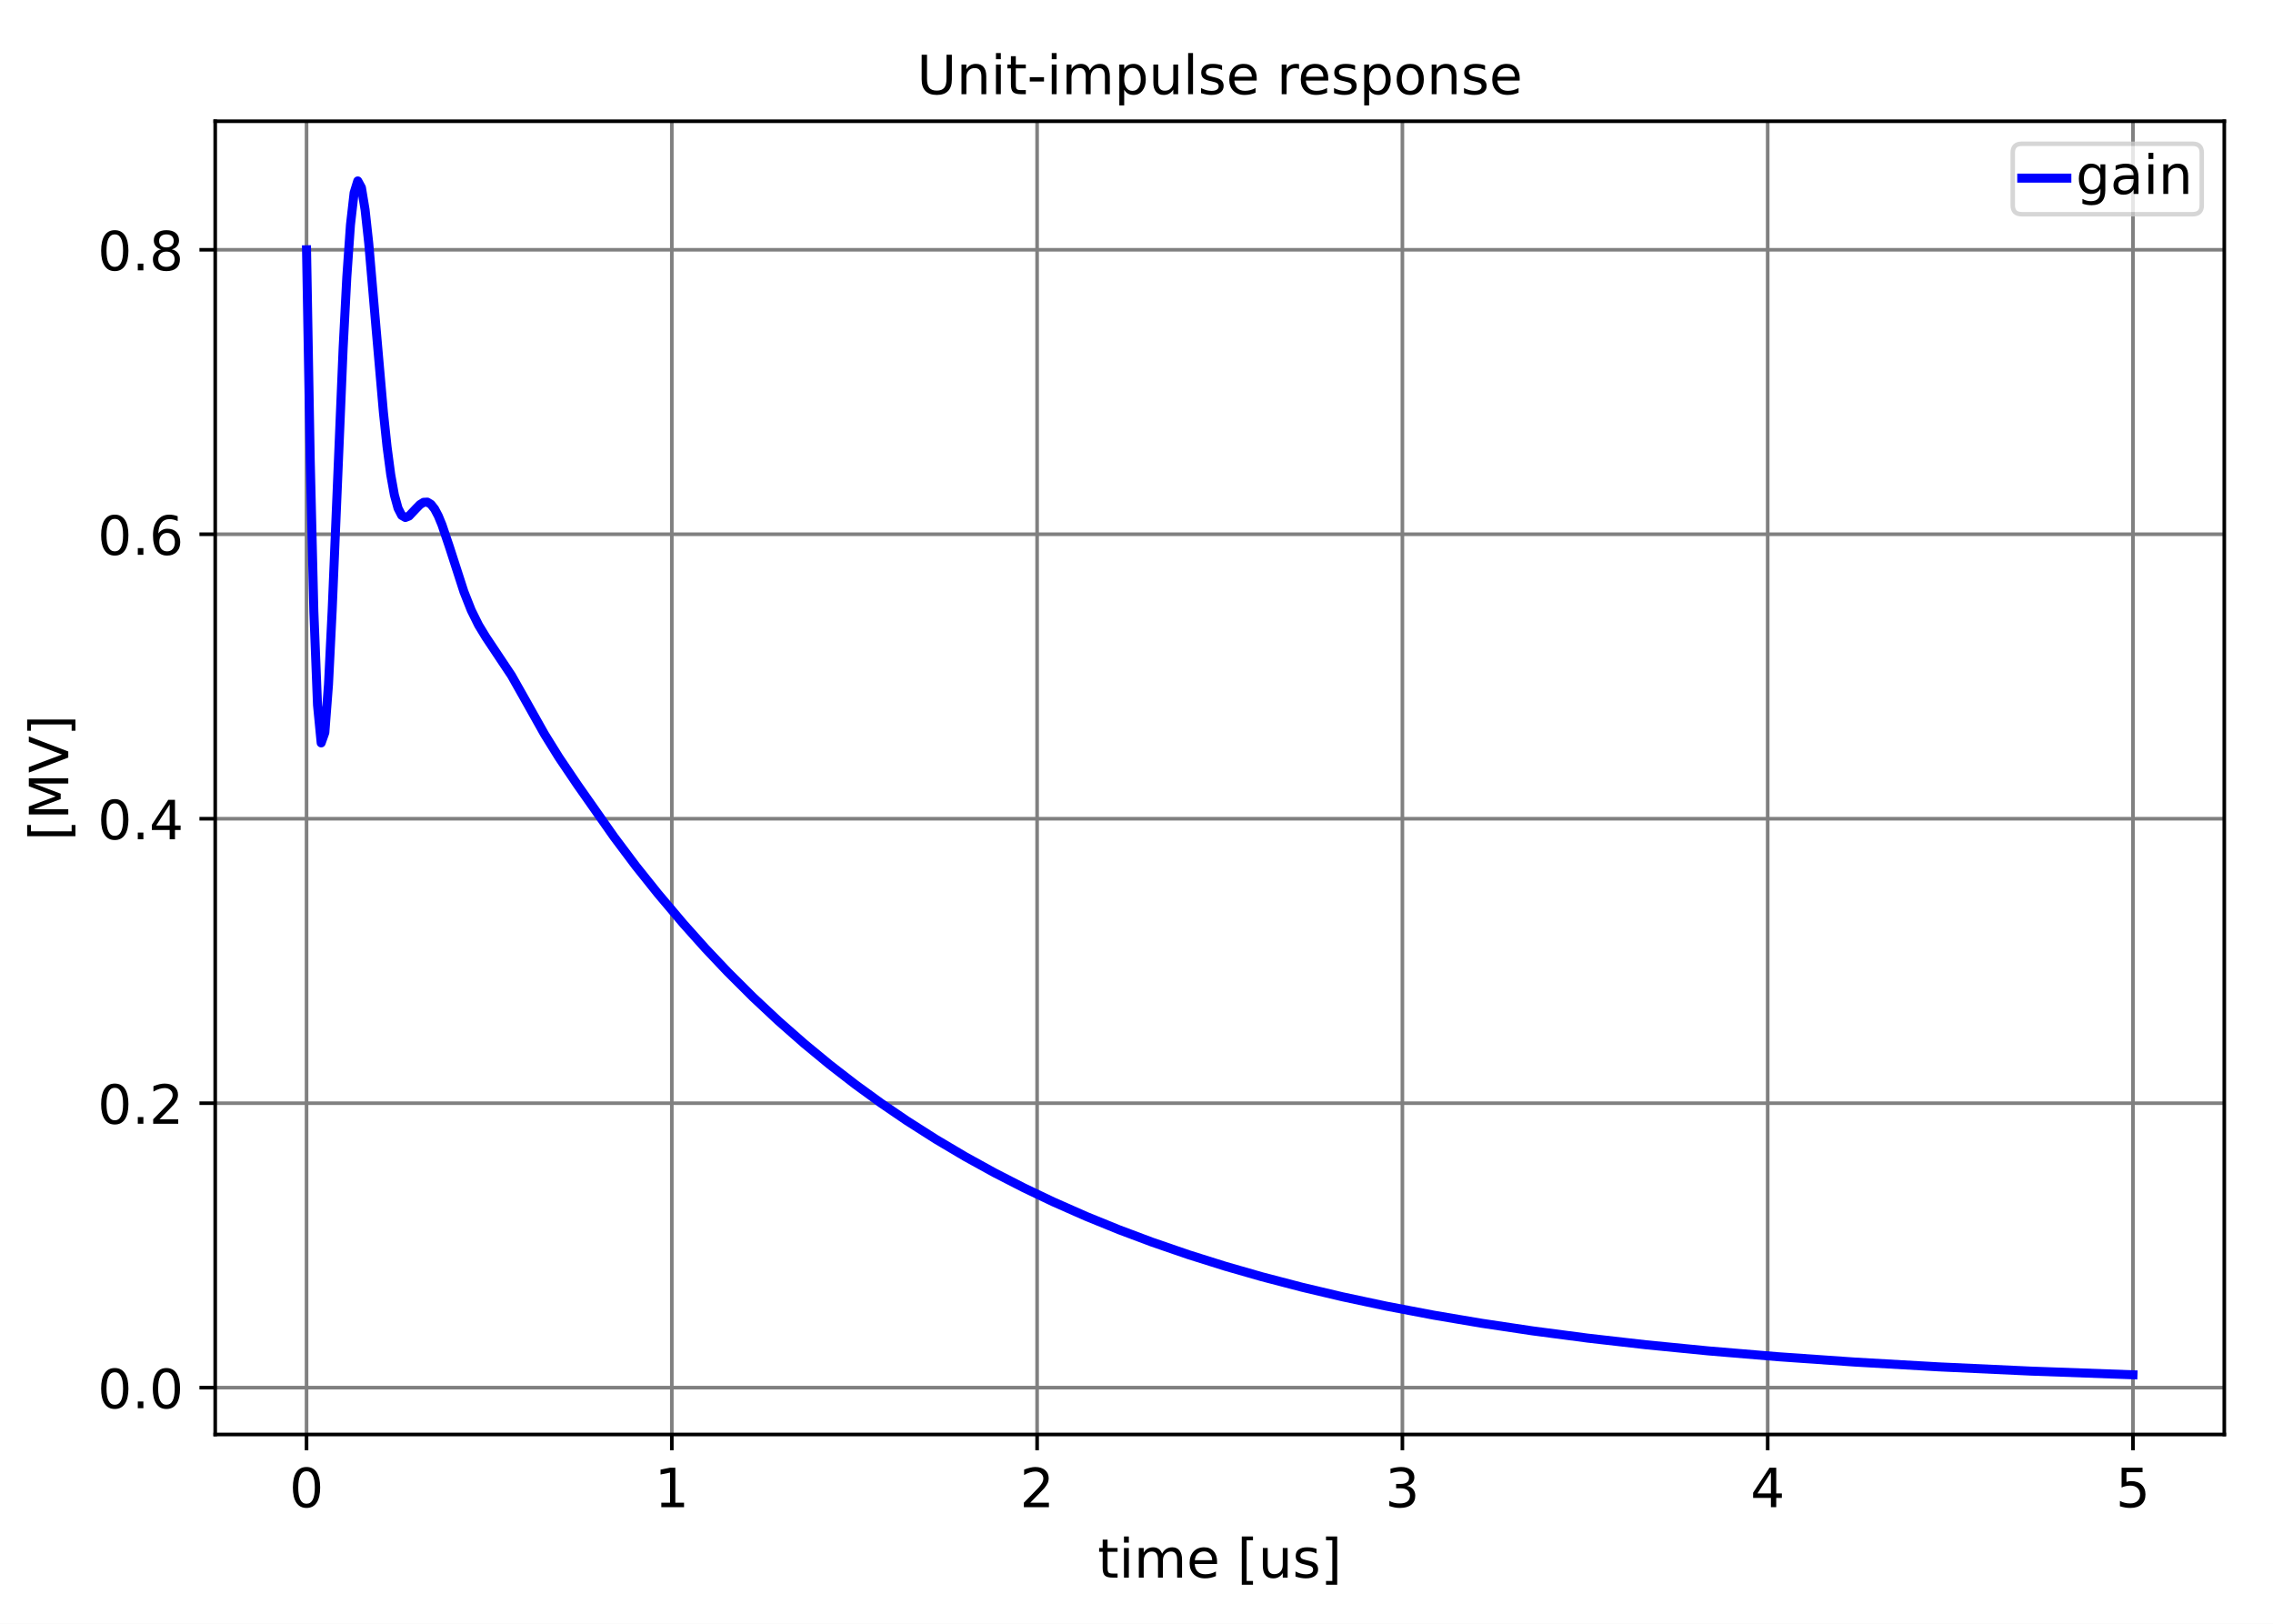
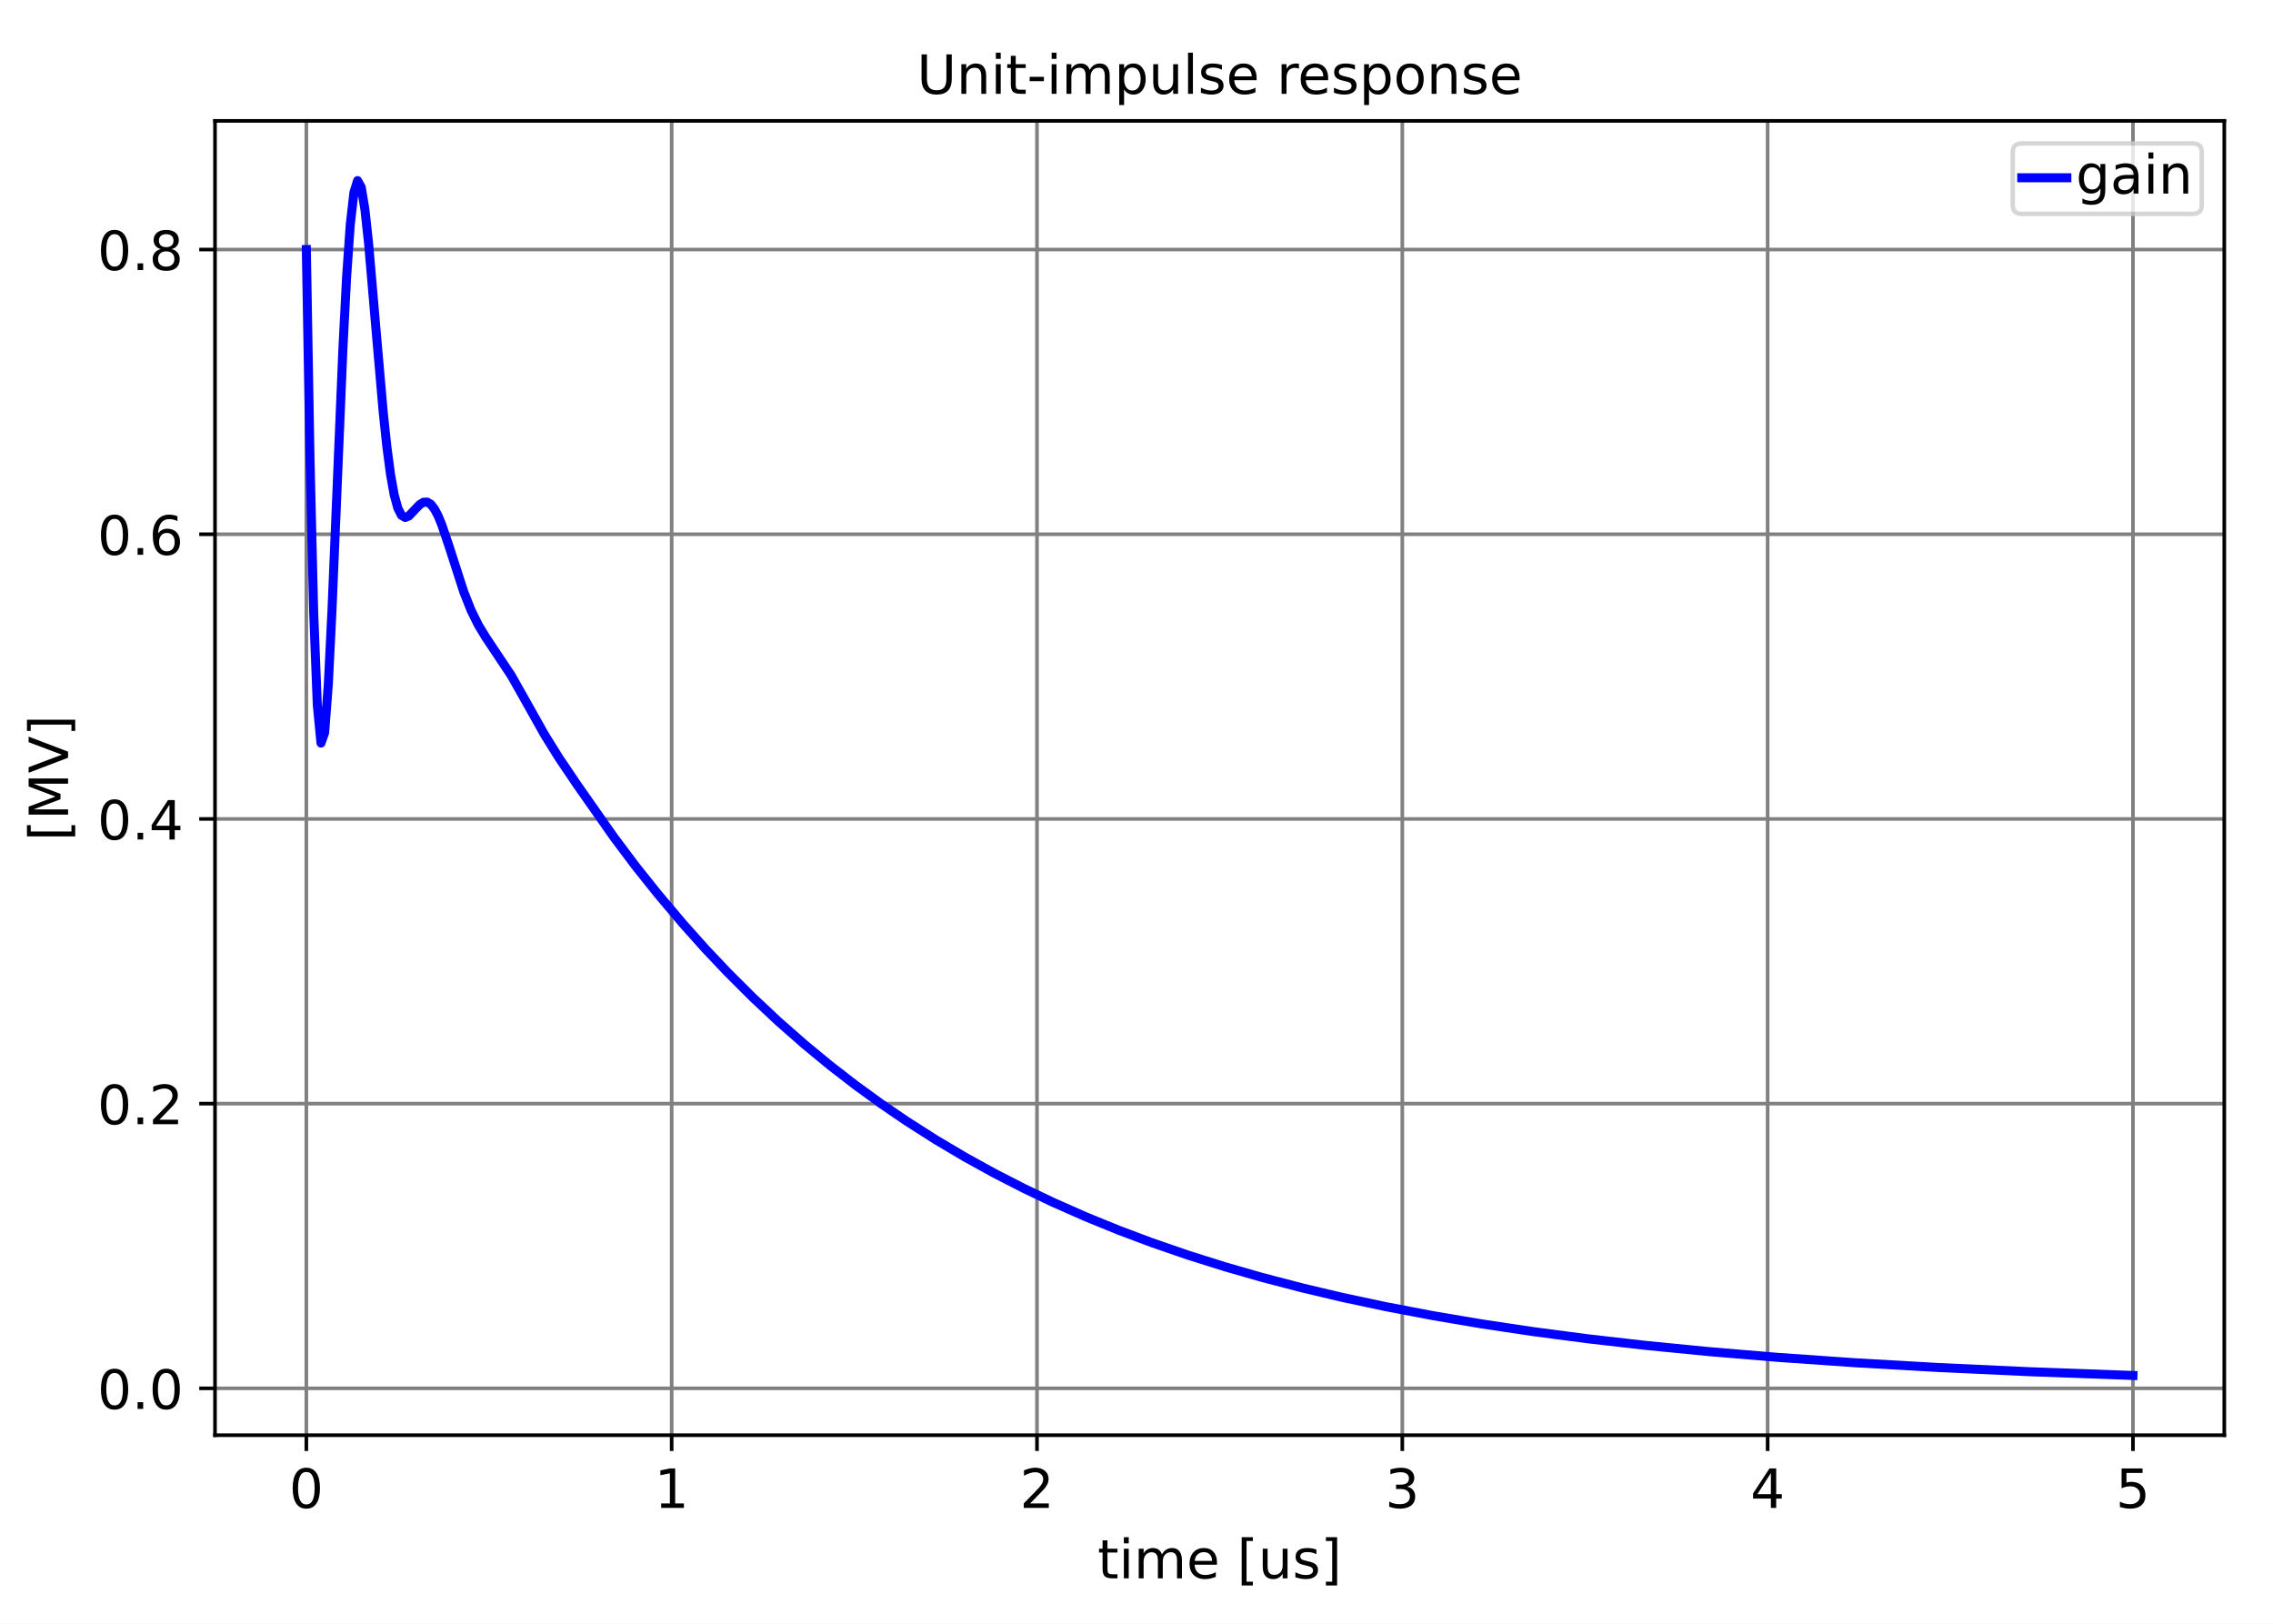
<svg xmlns="http://www.w3.org/2000/svg" xmlns:xlink="http://www.w3.org/1999/xlink" width="504pt" height="360pt" viewBox="0 0 504 360" version="1.1">
  <defs>
    <style type="text/css">*{stroke-linejoin: round; stroke-linecap: butt}</style>
  </defs>
  <g id="figure_1">
    <g id="patch_1">
      <path d="M 0 360  L 504 360  L 504 0  L 0 0  z " style="fill: #ffffff" />
    </g>
    <g id="axes_1">
      <g id="patch_2">
-         <path d="M 47.72 318.04  L 493.2 318.04  L 493.2 26.88  L 47.72 26.88  z " style="fill: #ffffff" />
+         <path d="M 47.675 318.2  L 493.2 318.2  L 493.2 26.8  L 47.675 26.8  z " style="fill: #ffffff" />
      </g>
      <g id="matplotlib.axis_1">
        <g id="xtick_1">
          <g id="line2d_1">
-             <path d="M 67.969 318.04  L 67.969 26.88  " clip-path="url(#p50aed5b1d2)" style="fill: none; stroke: #808080; stroke-width: 0.8; stroke-linecap: square" />
+             <path d="M 67.926 318.2  L 67.926 26.8  " clip-path="url(#pa3ee89d251)" style="fill: none; stroke: #808080; stroke-width: 0.8; stroke-linecap: square" />
          </g>
          <g id="line2d_2">
            <defs>
-               <path id="m3f3ee386eb" d="M 0 0  L 0 3.5  " style="stroke: #000000; stroke-width: 0.8" />
-             </defs>
-             <g>
-               <use xlink:href="#m3f3ee386eb" x="67.969" y="318.04" style="stroke: #000000; stroke-width: 0.8" />
+               <path id="me2aa38eb8e" d="M 0 0  L 0 3.5  " style="stroke: #000000; stroke-width: 0.8" />
+             </defs>
+             <g>
+               <use xlink:href="#me2aa38eb8e" x="67.926" y="318.2" style="stroke: #000000; stroke-width: 0.8" />
            </g>
          </g>
          <g id="text_1">
-             <g transform="translate(64.15159 334.1581) scale(0.12 -0.12)">
+             <g transform="translate(64.10864 334.3181) scale(0.12 -0.12)">
              <defs>
                <path id="DejaVuSans-30" d="M 2034 4250  Q 1547 4250 1301 3770  Q 1056 3291 1056 2328  Q 1056 1369 1301 889  Q 1547 409 2034 409  Q 2525 409 2770 889  Q 3016 1369 3016 2328  Q 3016 3291 2770 3770  Q 2525 4250 2034 4250  z M 2034 4750  Q 2819 4750 3233 4129  Q 3647 3509 3647 2328  Q 3647 1150 3233 529  Q 2819 -91 2034 -91  Q 1250 -91 836 529  Q 422 1150 422 2328  Q 422 3509 836 4129  Q 1250 4750 2034 4750  z " transform="scale(0.015625)" />
              </defs>
              <use xlink:href="#DejaVuSans-30" />
            </g>
          </g>
        </g>
        <g id="xtick_2">
          <g id="line2d_3">
-             <path d="M 148.965 318.04  L 148.965 26.88  " clip-path="url(#p50aed5b1d2)" style="fill: none; stroke: #808080; stroke-width: 0.8; stroke-linecap: square" />
+             <path d="M 148.931 318.2  L 148.931 26.8  " clip-path="url(#pa3ee89d251)" style="fill: none; stroke: #808080; stroke-width: 0.8; stroke-linecap: square" />
          </g>
          <g id="line2d_4">
            <g>
-               <use xlink:href="#m3f3ee386eb" x="148.965" y="318.04" style="stroke: #000000; stroke-width: 0.8" />
+               <use xlink:href="#me2aa38eb8e" x="148.931" y="318.2" style="stroke: #000000; stroke-width: 0.8" />
            </g>
          </g>
          <g id="text_2">
-             <g transform="translate(145.148 334.1581) scale(0.12 -0.12)">
+             <g transform="translate(145.1132 334.3181) scale(0.12 -0.12)">
              <defs>
                <path id="DejaVuSans-31" d="M 794 531  L 1825 531  L 1825 4091  L 703 3866  L 703 4441  L 1819 4666  L 2450 4666  L 2450 531  L 3481 531  L 3481 0  L 794 0  L 794 531  z " transform="scale(0.015625)" />
              </defs>
              <use xlink:href="#DejaVuSans-31" />
            </g>
          </g>
        </g>
        <g id="xtick_3">
          <g id="line2d_5">
-             <path d="M 229.962 318.04  L 229.962 26.88  " clip-path="url(#p50aed5b1d2)" style="fill: none; stroke: #808080; stroke-width: 0.8; stroke-linecap: square" />
+             <path d="M 229.935 318.2  L 229.935 26.8  " clip-path="url(#pa3ee89d251)" style="fill: none; stroke: #808080; stroke-width: 0.8; stroke-linecap: square" />
          </g>
          <g id="line2d_6">
            <g>
-               <use xlink:href="#m3f3ee386eb" x="229.962" y="318.04" style="stroke: #000000; stroke-width: 0.8" />
+               <use xlink:href="#me2aa38eb8e" x="229.935" y="318.2" style="stroke: #000000; stroke-width: 0.8" />
            </g>
          </g>
          <g id="text_3">
-             <g transform="translate(226.1443 334.1581) scale(0.12 -0.12)">
+             <g transform="translate(226.1177 334.3181) scale(0.12 -0.12)">
              <defs>
                <path id="DejaVuSans-32" d="M 1228 531  L 3431 531  L 3431 0  L 469 0  L 469 531  Q 828 903 1448 1529  Q 2069 2156 2228 2338  Q 2531 2678 2651 2914  Q 2772 3150 2772 3378  Q 2772 3750 2511 3984  Q 2250 4219 1831 4219  Q 1534 4219 1204 4116  Q 875 4013 500 3803  L 500 4441  Q 881 4594 1212 4672  Q 1544 4750 1819 4750  Q 2544 4750 2975 4387  Q 3406 4025 3406 3419  Q 3406 3131 3298 2873  Q 3191 2616 2906 2266  Q 2828 2175 2409 1742  Q 1991 1309 1228 531  z " transform="scale(0.015625)" />
              </defs>
              <use xlink:href="#DejaVuSans-32" />
            </g>
          </g>
        </g>
        <g id="xtick_4">
          <g id="line2d_7">
-             <path d="M 310.958 318.04  L 310.958 26.88  " clip-path="url(#p50aed5b1d2)" style="fill: none; stroke: #808080; stroke-width: 0.8; stroke-linecap: square" />
+             <path d="M 310.94 318.2  L 310.94 26.8  " clip-path="url(#pa3ee89d251)" style="fill: none; stroke: #808080; stroke-width: 0.8; stroke-linecap: square" />
          </g>
          <g id="line2d_8">
            <g>
-               <use xlink:href="#m3f3ee386eb" x="310.958" y="318.04" style="stroke: #000000; stroke-width: 0.8" />
+               <use xlink:href="#me2aa38eb8e" x="310.94" y="318.2" style="stroke: #000000; stroke-width: 0.8" />
            </g>
          </g>
          <g id="text_4">
-             <g transform="translate(307.1407 334.1581) scale(0.12 -0.12)">
+             <g transform="translate(307.1223 334.3181) scale(0.12 -0.12)">
              <defs>
                <path id="DejaVuSans-33" d="M 2597 2516  Q 3050 2419 3304 2112  Q 3559 1806 3559 1356  Q 3559 666 3084 287  Q 2609 -91 1734 -91  Q 1441 -91 1130 -33  Q 819 25 488 141  L 488 750  Q 750 597 1062 519  Q 1375 441 1716 441  Q 2309 441 2620 675  Q 2931 909 2931 1356  Q 2931 1769 2642 2001  Q 2353 2234 1838 2234  L 1294 2234  L 1294 2753  L 1863 2753  Q 2328 2753 2575 2939  Q 2822 3125 2822 3475  Q 2822 3834 2567 4026  Q 2313 4219 1838 4219  Q 1578 4219 1281 4162  Q 984 4106 628 3988  L 628 4550  Q 988 4650 1302 4700  Q 1616 4750 1894 4750  Q 2613 4750 3031 4423  Q 3450 4097 3450 3541  Q 3450 3153 3228 2886  Q 3006 2619 2597 2516  z " transform="scale(0.015625)" />
              </defs>
              <use xlink:href="#DejaVuSans-33" />
            </g>
          </g>
        </g>
        <g id="xtick_5">
          <g id="line2d_9">
-             <path d="M 391.955 318.04  L 391.955 26.88  " clip-path="url(#p50aed5b1d2)" style="fill: none; stroke: #808080; stroke-width: 0.8; stroke-linecap: square" />
+             <path d="M 391.944 318.2  L 391.944 26.8  " clip-path="url(#pa3ee89d251)" style="fill: none; stroke: #808080; stroke-width: 0.8; stroke-linecap: square" />
          </g>
          <g id="line2d_10">
            <g>
-               <use xlink:href="#m3f3ee386eb" x="391.955" y="318.04" style="stroke: #000000; stroke-width: 0.8" />
+               <use xlink:href="#me2aa38eb8e" x="391.944" y="318.2" style="stroke: #000000; stroke-width: 0.8" />
            </g>
          </g>
          <g id="text_5">
-             <g transform="translate(388.137 334.1581) scale(0.12 -0.12)">
+             <g transform="translate(388.1268 334.3181) scale(0.12 -0.12)">
              <defs>
                <path id="DejaVuSans-34" d="M 2419 4116  L 825 1625  L 2419 1625  L 2419 4116  z M 2253 4666  L 3047 4666  L 3047 1625  L 3713 1625  L 3713 1100  L 3047 1100  L 3047 0  L 2419 0  L 2419 1100  L 313 1100  L 313 1709  L 2253 4666  z " transform="scale(0.015625)" />
              </defs>
              <use xlink:href="#DejaVuSans-34" />
            </g>
          </g>
        </g>
        <g id="xtick_6">
          <g id="line2d_11">
-             <path d="M 472.951 318.04  L 472.951 26.88  " clip-path="url(#p50aed5b1d2)" style="fill: none; stroke: #808080; stroke-width: 0.8; stroke-linecap: square" />
+             <path d="M 472.949 318.2  L 472.949 26.8  " clip-path="url(#pa3ee89d251)" style="fill: none; stroke: #808080; stroke-width: 0.8; stroke-linecap: square" />
          </g>
          <g id="line2d_12">
            <g>
-               <use xlink:href="#m3f3ee386eb" x="472.951" y="318.04" style="stroke: #000000; stroke-width: 0.8" />
+               <use xlink:href="#me2aa38eb8e" x="472.949" y="318.2" style="stroke: #000000; stroke-width: 0.8" />
            </g>
          </g>
          <g id="text_6">
-             <g transform="translate(469.1334 334.1581) scale(0.12 -0.12)">
+             <g transform="translate(469.1314 334.3181) scale(0.12 -0.12)">
              <defs>
                <path id="DejaVuSans-35" d="M 691 4666  L 3169 4666  L 3169 4134  L 1269 4134  L 1269 2991  Q 1406 3038 1543 3061  Q 1681 3084 1819 3084  Q 2600 3084 3056 2656  Q 3513 2228 3513 1497  Q 3513 744 3044 326  Q 2575 -91 1722 -91  Q 1428 -91 1123 -41  Q 819 9 494 109  L 494 744  Q 775 591 1075 516  Q 1375 441 1709 441  Q 2250 441 2565 725  Q 2881 1009 2881 1497  Q 2881 1984 2565 2268  Q 2250 2553 1709 2553  Q 1456 2553 1204 2497  Q 953 2441 691 2322  L 691 4666  z " transform="scale(0.015625)" />
              </defs>
              <use xlink:href="#DejaVuSans-35" />
            </g>
          </g>
        </g>
        <g id="text_7">
-           <g transform="translate(243.3878 349.7719) scale(0.12 -0.12)">
+           <g transform="translate(243.3653 349.9319) scale(0.12 -0.12)">
            <defs>
              <path id="DejaVuSans-74" d="M 1172 4494  L 1172 3500  L 2356 3500  L 2356 3053  L 1172 3053  L 1172 1153  Q 1172 725 1289 603  Q 1406 481 1766 481  L 2356 481  L 2356 0  L 1766 0  Q 1100 0 847 248  Q 594 497 594 1153  L 594 3053  L 172 3053  L 172 3500  L 594 3500  L 594 4494  L 1172 4494  z " transform="scale(0.015625)" />
              <path id="DejaVuSans-69" d="M 603 3500  L 1178 3500  L 1178 0  L 603 0  L 603 3500  z M 603 4863  L 1178 4863  L 1178 4134  L 603 4134  L 603 4863  z " transform="scale(0.015625)" />
              <path id="DejaVuSans-6d" d="M 3328 2828  Q 3544 3216 3844 3400  Q 4144 3584 4550 3584  Q 5097 3584 5394 3201  Q 5691 2819 5691 2113  L 5691 0  L 5113 0  L 5113 2094  Q 5113 2597 4934 2840  Q 4756 3084 4391 3084  Q 3944 3084 3684 2787  Q 3425 2491 3425 1978  L 3425 0  L 2847 0  L 2847 2094  Q 2847 2600 2669 2842  Q 2491 3084 2119 3084  Q 1678 3084 1418 2786  Q 1159 2488 1159 1978  L 1159 0  L 581 0  L 581 3500  L 1159 3500  L 1159 2956  Q 1356 3278 1631 3431  Q 1906 3584 2284 3584  Q 2666 3584 2933 3390  Q 3200 3197 3328 2828  z " transform="scale(0.015625)" />
              <path id="DejaVuSans-65" d="M 3597 1894  L 3597 1613  L 953 1613  Q 991 1019 1311 708  Q 1631 397 2203 397  Q 2534 397 2845 478  Q 3156 559 3463 722  L 3463 178  Q 3153 47 2828 -22  Q 2503 -91 2169 -91  Q 1331 -91 842 396  Q 353 884 353 1716  Q 353 2575 817 3079  Q 1281 3584 2069 3584  Q 2775 3584 3186 3129  Q 3597 2675 3597 1894  z M 3022 2063  Q 3016 2534 2758 2815  Q 2500 3097 2075 3097  Q 1594 3097 1305 2825  Q 1016 2553 972 2059  L 3022 2063  z " transform="scale(0.015625)" />
              <path id="DejaVuSans-20" transform="scale(0.015625)" />
              <path id="DejaVuSans-5b" d="M 550 4863  L 1875 4863  L 1875 4416  L 1125 4416  L 1125 -397  L 1875 -397  L 1875 -844  L 550 -844  L 550 4863  z " transform="scale(0.015625)" />
              <path id="DejaVuSans-75" d="M 544 1381  L 544 3500  L 1119 3500  L 1119 1403  Q 1119 906 1312 657  Q 1506 409 1894 409  Q 2359 409 2629 706  Q 2900 1003 2900 1516  L 2900 3500  L 3475 3500  L 3475 0  L 2900 0  L 2900 538  Q 2691 219 2414 64  Q 2138 -91 1772 -91  Q 1169 -91 856 284  Q 544 659 544 1381  z M 1991 3584  L 1991 3584  z " transform="scale(0.015625)" />
              <path id="DejaVuSans-73" d="M 2834 3397  L 2834 2853  Q 2591 2978 2328 3040  Q 2066 3103 1784 3103  Q 1356 3103 1142 2972  Q 928 2841 928 2578  Q 928 2378 1081 2264  Q 1234 2150 1697 2047  L 1894 2003  Q 2506 1872 2764 1633  Q 3022 1394 3022 966  Q 3022 478 2636 193  Q 2250 -91 1575 -91  Q 1294 -91 989 -36  Q 684 19 347 128  L 347 722  Q 666 556 975 473  Q 1284 391 1588 391  Q 1994 391 2212 530  Q 2431 669 2431 922  Q 2431 1156 2273 1281  Q 2116 1406 1581 1522  L 1381 1569  Q 847 1681 609 1914  Q 372 2147 372 2553  Q 372 3047 722 3315  Q 1072 3584 1716 3584  Q 2034 3584 2315 3537  Q 2597 3491 2834 3397  z " transform="scale(0.015625)" />
              <path id="DejaVuSans-5d" d="M 1947 4863  L 1947 -844  L 622 -844  L 622 -397  L 1369 -397  L 1369 4416  L 622 4416  L 622 4863  L 1947 4863  z " transform="scale(0.015625)" />
            </defs>
            <use xlink:href="#DejaVuSans-74" />
            <use xlink:href="#DejaVuSans-69" x="39.209" />
            <use xlink:href="#DejaVuSans-6d" x="66.992" />
            <use xlink:href="#DejaVuSans-65" x="164.404" />
            <use xlink:href="#DejaVuSans-20" x="225.928" />
            <use xlink:href="#DejaVuSans-5b" x="257.715" />
            <use xlink:href="#DejaVuSans-75" x="296.729" />
            <use xlink:href="#DejaVuSans-73" x="360.107" />
            <use xlink:href="#DejaVuSans-5d" x="412.207" />
          </g>
        </g>
      </g>
      <g id="matplotlib.axis_2">
        <g id="ytick_1">
          <g id="line2d_13">
-             <path d="M 47.72 307.656  L 493.2 307.656  " clip-path="url(#p50aed5b1d2)" style="fill: none; stroke: #808080; stroke-width: 0.8; stroke-linecap: square" />
+             <path d="M 47.675 307.807  L 493.2 307.807  " clip-path="url(#pa3ee89d251)" style="fill: none; stroke: #808080; stroke-width: 0.8; stroke-linecap: square" />
          </g>
          <g id="line2d_14">
            <defs>
-               <path id="m63a5552bd1" d="M 0 0  L -3.5 0  " style="stroke: #000000; stroke-width: 0.8" />
-             </defs>
-             <g>
-               <use xlink:href="#m63a5552bd1" x="47.72" y="307.656" style="stroke: #000000; stroke-width: 0.8" />
+               <path id="m59c48f39c7" d="M 0 0  L -3.5 0  " style="stroke: #000000; stroke-width: 0.8" />
+             </defs>
+             <g>
+               <use xlink:href="#m59c48f39c7" x="47.675" y="307.807" style="stroke: #000000; stroke-width: 0.8" />
            </g>
          </g>
          <g id="text_8">
-             <g transform="translate(21.63625 312.2149) scale(0.12 -0.12)">
+             <g transform="translate(21.59125 312.3663) scale(0.12 -0.12)">
              <defs>
                <path id="DejaVuSans-2e" d="M 684 794  L 1344 794  L 1344 0  L 684 0  L 684 794  z " transform="scale(0.015625)" />
              </defs>
              <use xlink:href="#DejaVuSans-30" />
              <use xlink:href="#DejaVuSans-2e" x="63.623" />
              <use xlink:href="#DejaVuSans-30" x="95.41" />
            </g>
          </g>
        </g>
        <g id="ytick_2">
          <g id="line2d_15">
-             <path d="M 47.72 244.587  L 493.2 244.587  " clip-path="url(#p50aed5b1d2)" style="fill: none; stroke: #808080; stroke-width: 0.8; stroke-linecap: square" />
+             <path d="M 47.675 244.686  L 493.2 244.686  " clip-path="url(#pa3ee89d251)" style="fill: none; stroke: #808080; stroke-width: 0.8; stroke-linecap: square" />
          </g>
          <g id="line2d_16">
            <g>
-               <use xlink:href="#m63a5552bd1" x="47.72" y="244.587" style="stroke: #000000; stroke-width: 0.8" />
+               <use xlink:href="#m59c48f39c7" x="47.675" y="244.686" style="stroke: #000000; stroke-width: 0.8" />
            </g>
          </g>
          <g id="text_9">
-             <g transform="translate(21.63625 249.1457) scale(0.12 -0.12)">
+             <g transform="translate(21.59125 249.2452) scale(0.12 -0.12)">
              <use xlink:href="#DejaVuSans-30" />
              <use xlink:href="#DejaVuSans-2e" x="63.623" />
              <use xlink:href="#DejaVuSans-32" x="95.41" />
            </g>
          </g>
        </g>
        <g id="ytick_3">
          <g id="line2d_17">
-             <path d="M 47.72 181.518  L 493.2 181.518  " clip-path="url(#p50aed5b1d2)" style="fill: none; stroke: #808080; stroke-width: 0.8; stroke-linecap: square" />
+             <path d="M 47.675 181.565  L 493.2 181.565  " clip-path="url(#pa3ee89d251)" style="fill: none; stroke: #808080; stroke-width: 0.8; stroke-linecap: square" />
          </g>
          <g id="line2d_18">
            <g>
-               <use xlink:href="#m63a5552bd1" x="47.72" y="181.518" style="stroke: #000000; stroke-width: 0.8" />
+               <use xlink:href="#m59c48f39c7" x="47.675" y="181.565" style="stroke: #000000; stroke-width: 0.8" />
            </g>
          </g>
          <g id="text_10">
-             <g transform="translate(21.63625 186.0766) scale(0.12 -0.12)">
+             <g transform="translate(21.59125 186.1241) scale(0.12 -0.12)">
              <use xlink:href="#DejaVuSans-30" />
              <use xlink:href="#DejaVuSans-2e" x="63.623" />
              <use xlink:href="#DejaVuSans-34" x="95.41" />
            </g>
          </g>
        </g>
        <g id="ytick_4">
          <g id="line2d_19">
-             <path d="M 47.72 118.448  L 493.2 118.448  " clip-path="url(#p50aed5b1d2)" style="fill: none; stroke: #808080; stroke-width: 0.8; stroke-linecap: square" />
+             <path d="M 47.675 118.444  L 493.2 118.444  " clip-path="url(#pa3ee89d251)" style="fill: none; stroke: #808080; stroke-width: 0.8; stroke-linecap: square" />
          </g>
          <g id="line2d_20">
            <g>
-               <use xlink:href="#m63a5552bd1" x="47.72" y="118.448" style="stroke: #000000; stroke-width: 0.8" />
+               <use xlink:href="#m59c48f39c7" x="47.675" y="118.444" style="stroke: #000000; stroke-width: 0.8" />
            </g>
          </g>
          <g id="text_11">
-             <g transform="translate(21.63625 123.0075) scale(0.12 -0.12)">
+             <g transform="translate(21.59125 123.003) scale(0.12 -0.12)">
              <defs>
                <path id="DejaVuSans-36" d="M 2113 2584  Q 1688 2584 1439 2293  Q 1191 2003 1191 1497  Q 1191 994 1439 701  Q 1688 409 2113 409  Q 2538 409 2786 701  Q 3034 994 3034 1497  Q 3034 2003 2786 2293  Q 2538 2584 2113 2584  z M 3366 4563  L 3366 3988  Q 3128 4100 2886 4159  Q 2644 4219 2406 4219  Q 1781 4219 1451 3797  Q 1122 3375 1075 2522  Q 1259 2794 1537 2939  Q 1816 3084 2150 3084  Q 2853 3084 3261 2657  Q 3669 2231 3669 1497  Q 3669 778 3244 343  Q 2819 -91 2113 -91  Q 1303 -91 875 529  Q 447 1150 447 2328  Q 447 3434 972 4092  Q 1497 4750 2381 4750  Q 2619 4750 2861 4703  Q 3103 4656 3366 4563  z " transform="scale(0.015625)" />
              </defs>
              <use xlink:href="#DejaVuSans-30" />
              <use xlink:href="#DejaVuSans-2e" x="63.623" />
              <use xlink:href="#DejaVuSans-36" x="95.41" />
            </g>
          </g>
        </g>
        <g id="ytick_5">
          <g id="line2d_21">
-             <path d="M 47.72 55.379  L 493.2 55.379  " clip-path="url(#p50aed5b1d2)" style="fill: none; stroke: #808080; stroke-width: 0.8; stroke-linecap: square" />
+             <path d="M 47.675 55.323  L 493.2 55.323  " clip-path="url(#pa3ee89d251)" style="fill: none; stroke: #808080; stroke-width: 0.8; stroke-linecap: square" />
          </g>
          <g id="line2d_22">
            <g>
-               <use xlink:href="#m63a5552bd1" x="47.72" y="55.379" style="stroke: #000000; stroke-width: 0.8" />
+               <use xlink:href="#m59c48f39c7" x="47.675" y="55.323" style="stroke: #000000; stroke-width: 0.8" />
            </g>
          </g>
          <g id="text_12">
-             <g transform="translate(21.63625 59.93838) scale(0.12 -0.12)">
+             <g transform="translate(21.59125 59.88187) scale(0.12 -0.12)">
              <defs>
                <path id="DejaVuSans-38" d="M 2034 2216  Q 1584 2216 1326 1975  Q 1069 1734 1069 1313  Q 1069 891 1326 650  Q 1584 409 2034 409  Q 2484 409 2743 651  Q 3003 894 3003 1313  Q 3003 1734 2745 1975  Q 2488 2216 2034 2216  z M 1403 2484  Q 997 2584 770 2862  Q 544 3141 544 3541  Q 544 4100 942 4425  Q 1341 4750 2034 4750  Q 2731 4750 3128 4425  Q 3525 4100 3525 3541  Q 3525 3141 3298 2862  Q 3072 2584 2669 2484  Q 3125 2378 3379 2068  Q 3634 1759 3634 1313  Q 3634 634 3220 271  Q 2806 -91 2034 -91  Q 1263 -91 848 271  Q 434 634 434 1313  Q 434 1759 690 2068  Q 947 2378 1403 2484  z M 1172 3481  Q 1172 3119 1398 2916  Q 1625 2713 2034 2713  Q 2441 2713 2670 2916  Q 2900 3119 2900 3481  Q 2900 3844 2670 4047  Q 2441 4250 2034 4250  Q 1625 4250 1398 4047  Q 1172 3844 1172 3481  z " transform="scale(0.015625)" />
              </defs>
              <use xlink:href="#DejaVuSans-30" />
              <use xlink:href="#DejaVuSans-2e" x="63.623" />
              <use xlink:href="#DejaVuSans-38" x="95.41" />
            </g>
          </g>
        </g>
        <g id="text_13">
-           <g transform="translate(15.14062 186.4231) rotate(-90) scale(0.12 -0.12)">
+           <g transform="translate(15.09563 186.4631) rotate(-90) scale(0.12 -0.12)">
            <defs>
              <path id="DejaVuSans-4d" d="M 628 4666  L 1569 4666  L 2759 1491  L 3956 4666  L 4897 4666  L 4897 0  L 4281 0  L 4281 4097  L 3078 897  L 2444 897  L 1241 4097  L 1241 0  L 628 0  L 628 4666  z " transform="scale(0.015625)" />
              <path id="DejaVuSans-56" d="M 1831 0  L 50 4666  L 709 4666  L 2188 738  L 3669 4666  L 4325 4666  L 2547 0  L 1831 0  z " transform="scale(0.015625)" />
            </defs>
            <use xlink:href="#DejaVuSans-5b" />
            <use xlink:href="#DejaVuSans-4d" x="39.014" />
            <use xlink:href="#DejaVuSans-56" x="125.293" />
            <use xlink:href="#DejaVuSans-5d" x="193.701" />
          </g>
        </g>
      </g>
      <g id="line2d_23">
-         <path d="M 67.969 55.379  L 68.781 101.766  L 69.592 135.586  L 70.404 156.326  L 71.215 164.712  L 72.027 162.421  L 72.839 151.764  L 73.65 135.371  L 76.085 77.144  L 76.897 61.489  L 77.708 49.858  L 78.52 42.734  L 79.331 40.115  L 80.143 41.603  L 80.954 46.511  L 81.766 53.972  L 83.389 72.828  L 85.012 91.406  L 85.824 99.07  L 86.636 105.212  L 87.447 109.731  L 88.259 112.687  L 89.07 114.264  L 89.882 114.732  L 90.694 114.411  L 92.317 112.693  L 93.128 111.871  L 93.94 111.368  L 94.751 111.325  L 95.563 111.815  L 96.375 112.85  L 97.186 114.39  L 97.998 116.358  L 99.621 121.153  L 102.867 131.199  L 104.49 135.297  L 106.114 138.582  L 107.737 141.251  L 113.418 149.774  L 116.664 155.522  L 120.722 162.75  L 123.969 167.974  L 128.027 173.98  L 136.142 185.541  L 141.012 192.029  L 145.881 198.118  L 151.563 204.843  L 156.432 210.286  L 161.302 215.433  L 166.983 221.095  L 172.664 226.412  L 178.345 231.401  L 184.026 236.084  L 189.707 240.479  L 195.388 244.605  L 201.069 248.477  L 207.562 252.612  L 214.055 256.458  L 220.547 260.035  L 227.04 263.362  L 233.533 266.457  L 240.837 269.681  L 248.141 272.653  L 255.446 275.392  L 263.562 278.185  L 271.677 280.736  L 279.793 283.066  L 288.721 285.397  L 297.648 287.507  L 307.387 289.582  L 317.938 291.589  L 328.488 293.373  L 339.851 295.073  L 352.024 296.671  L 365.01 298.153  L 378.807 299.508  L 394.227 300.796  L 411.27 301.984  L 429.937 303.05  L 450.226 303.983  L 472.951 304.805  L 472.951 304.805  " clip-path="url(#p50aed5b1d2)" style="fill: none; stroke: #0000ff; stroke-width: 2; stroke-linecap: square" />
+         <path d="M 67.926 55.323  L 68.738 101.748  L 69.549 135.596  L 70.361 156.353  L 71.173 164.745  L 71.984 162.452  L 72.796 151.787  L 73.608 135.38  L 76.043 77.106  L 76.854 61.438  L 77.666 49.797  L 78.478 42.667  L 79.289 40.045  L 80.101 41.535  L 80.913 46.447  L 81.725 53.914  L 83.348 72.786  L 84.971 91.379  L 85.783 99.05  L 86.595 105.196  L 87.406 109.719  L 88.218 112.677  L 89.03 114.256  L 89.841 114.725  L 90.653 114.403  L 92.276 112.684  L 93.088 111.861  L 93.9 111.358  L 94.711 111.315  L 95.523 111.805  L 96.335 112.841  L 97.146 114.382  L 97.958 116.351  L 99.581 121.151  L 102.828 131.205  L 104.451 135.306  L 106.075 138.594  L 107.698 141.265  L 113.38 149.795  L 116.626 155.548  L 120.685 162.782  L 123.931 168.01  L 127.99 174.022  L 136.106 185.592  L 140.976 192.085  L 145.846 198.179  L 151.528 204.909  L 156.398 210.358  L 161.268 215.508  L 166.95 221.175  L 172.631 226.496  L 178.313 231.49  L 183.995 236.176  L 189.676 240.575  L 195.358 244.704  L 201.04 248.58  L 207.533 252.718  L 214.027 256.567  L 220.52 260.147  L 227.013 263.477  L 233.507 266.575  L 240.812 269.801  L 248.117 272.776  L 255.422 275.517  L 263.538 278.312  L 271.655 280.865  L 279.772 283.198  L 288.7 285.53  L 297.628 287.642  L 307.368 289.718  L 317.92 291.727  L 328.472 293.512  L 339.835 295.214  L 352.01 296.814  L 364.997 298.296  L 378.795 299.653  L 394.217 300.942  L 411.262 302.131  L 429.93 303.198  L 450.222 304.131  L 472.949 304.955  L 472.949 304.955  " clip-path="url(#pa3ee89d251)" style="fill: none; stroke: #0000ff; stroke-width: 2; stroke-linecap: square" />
      </g>
      <g id="patch_3">
-         <path d="M 47.72 318.04  L 47.72 26.88  " style="fill: none; stroke: #000000; stroke-width: 0.8; stroke-linejoin: miter; stroke-linecap: square" />
+         <path d="M 47.675 318.2  L 47.675 26.8  " style="fill: none; stroke: #000000; stroke-width: 0.8; stroke-linejoin: miter; stroke-linecap: square" />
      </g>
      <g id="patch_4">
-         <path d="M 493.2 318.04  L 493.2 26.88  " style="fill: none; stroke: #000000; stroke-width: 0.8; stroke-linejoin: miter; stroke-linecap: square" />
+         <path d="M 493.2 318.2  L 493.2 26.8  " style="fill: none; stroke: #000000; stroke-width: 0.8; stroke-linejoin: miter; stroke-linecap: square" />
      </g>
      <g id="patch_5">
-         <path d="M 47.72 318.04  L 493.2 318.04  " style="fill: none; stroke: #000000; stroke-width: 0.8; stroke-linejoin: miter; stroke-linecap: square" />
+         <path d="M 47.675 318.2  L 493.2 318.2  " style="fill: none; stroke: #000000; stroke-width: 0.8; stroke-linejoin: miter; stroke-linecap: square" />
      </g>
      <g id="patch_6">
-         <path d="M 47.72 26.88  L 493.2 26.88  " style="fill: none; stroke: #000000; stroke-width: 0.8; stroke-linejoin: miter; stroke-linecap: square" />
+         <path d="M 47.675 26.8  L 493.2 26.8  " style="fill: none; stroke: #000000; stroke-width: 0.8; stroke-linejoin: miter; stroke-linecap: square" />
      </g>
      <g id="text_14">
-         <g transform="translate(203.3191 20.88) scale(0.12 -0.12)">
+         <g transform="translate(203.2966 20.8) scale(0.12 -0.12)">
          <defs>
            <path id="DejaVuSans-55" d="M 556 4666  L 1191 4666  L 1191 1831  Q 1191 1081 1462 751  Q 1734 422 2344 422  Q 2950 422 3222 751  Q 3494 1081 3494 1831  L 3494 4666  L 4128 4666  L 4128 1753  Q 4128 841 3676 375  Q 3225 -91 2344 -91  Q 1459 -91 1007 375  Q 556 841 556 1753  L 556 4666  z " transform="scale(0.015625)" />
            <path id="DejaVuSans-6e" d="M 3513 2113  L 3513 0  L 2938 0  L 2938 2094  Q 2938 2591 2744 2837  Q 2550 3084 2163 3084  Q 1697 3084 1428 2787  Q 1159 2491 1159 1978  L 1159 0  L 581 0  L 581 3500  L 1159 3500  L 1159 2956  Q 1366 3272 1645 3428  Q 1925 3584 2291 3584  Q 2894 3584 3203 3211  Q 3513 2838 3513 2113  z " transform="scale(0.015625)" />
            <path id="DejaVuSans-2d" d="M 313 2009  L 1997 2009  L 1997 1497  L 313 1497  L 313 2009  z " transform="scale(0.015625)" />
            <path id="DejaVuSans-70" d="M 1159 525  L 1159 -1331  L 581 -1331  L 581 3500  L 1159 3500  L 1159 2969  Q 1341 3281 1617 3432  Q 1894 3584 2278 3584  Q 2916 3584 3314 3078  Q 3713 2572 3713 1747  Q 3713 922 3314 415  Q 2916 -91 2278 -91  Q 1894 -91 1617 61  Q 1341 213 1159 525  z M 3116 1747  Q 3116 2381 2855 2742  Q 2594 3103 2138 3103  Q 1681 3103 1420 2742  Q 1159 2381 1159 1747  Q 1159 1113 1420 752  Q 1681 391 2138 391  Q 2594 391 2855 752  Q 3116 1113 3116 1747  z " transform="scale(0.015625)" />
            <path id="DejaVuSans-6c" d="M 603 4863  L 1178 4863  L 1178 0  L 603 0  L 603 4863  z " transform="scale(0.015625)" />
            <path id="DejaVuSans-72" d="M 2631 2963  Q 2534 3019 2420 3045  Q 2306 3072 2169 3072  Q 1681 3072 1420 2755  Q 1159 2438 1159 1844  L 1159 0  L 581 0  L 581 3500  L 1159 3500  L 1159 2956  Q 1341 3275 1631 3429  Q 1922 3584 2338 3584  Q 2397 3584 2469 3576  Q 2541 3569 2628 3553  L 2631 2963  z " transform="scale(0.015625)" />
            <path id="DejaVuSans-6f" d="M 1959 3097  Q 1497 3097 1228 2736  Q 959 2375 959 1747  Q 959 1119 1226 758  Q 1494 397 1959 397  Q 2419 397 2687 759  Q 2956 1122 2956 1747  Q 2956 2369 2687 2733  Q 2419 3097 1959 3097  z M 1959 3584  Q 2709 3584 3137 3096  Q 3566 2609 3566 1747  Q 3566 888 3137 398  Q 2709 -91 1959 -91  Q 1206 -91 779 398  Q 353 888 353 1747  Q 353 2609 779 3096  Q 1206 3584 1959 3584  z " transform="scale(0.015625)" />
          </defs>
          <use xlink:href="#DejaVuSans-55" />
          <use xlink:href="#DejaVuSans-6e" x="73.193" />
          <use xlink:href="#DejaVuSans-69" x="136.572" />
          <use xlink:href="#DejaVuSans-74" x="164.355" />
          <use xlink:href="#DejaVuSans-2d" x="203.564" />
          <use xlink:href="#DejaVuSans-69" x="239.648" />
          <use xlink:href="#DejaVuSans-6d" x="267.432" />
          <use xlink:href="#DejaVuSans-70" x="364.844" />
          <use xlink:href="#DejaVuSans-75" x="428.32" />
          <use xlink:href="#DejaVuSans-6c" x="491.699" />
          <use xlink:href="#DejaVuSans-73" x="519.482" />
          <use xlink:href="#DejaVuSans-65" x="571.582" />
          <use xlink:href="#DejaVuSans-20" x="633.105" />
          <use xlink:href="#DejaVuSans-72" x="664.893" />
          <use xlink:href="#DejaVuSans-65" x="703.756" />
          <use xlink:href="#DejaVuSans-73" x="765.279" />
          <use xlink:href="#DejaVuSans-70" x="817.379" />
          <use xlink:href="#DejaVuSans-6f" x="880.855" />
          <use xlink:href="#DejaVuSans-6e" x="942.037" />
          <use xlink:href="#DejaVuSans-73" x="1005.416" />
          <use xlink:href="#DejaVuSans-65" x="1057.516" />
        </g>
      </g>
      <g id="legend_1">
        <g id="patch_7">
-           <path d="M 448.289 47.494  L 486.2 47.494  Q 488.2 47.494 488.2 45.494  L 488.2 33.88  Q 488.2 31.88 486.2 31.88  L 448.289 31.88  Q 446.289 31.88 446.289 33.88  L 446.289 45.494  Q 446.289 47.494 448.289 47.494  z " style="fill: #ffffff; opacity: 0.8; stroke: #cccccc; stroke-linejoin: miter" />
+           <path d="M 448.289 47.414  L 486.2 47.414  Q 488.2 47.414 488.2 45.414  L 488.2 33.8  Q 488.2 31.8 486.2 31.8  L 448.289 31.8  Q 446.289 31.8 446.289 33.8  L 446.289 45.414  Q 446.289 47.414 448.289 47.414  z " style="fill: #ffffff; opacity: 0.8; stroke: #cccccc; stroke-linejoin: miter" />
        </g>
        <g id="line2d_24">
-           <path d="M 448.289 39.498  L 453.289 39.498  L 458.289 39.498  " style="fill: none; stroke: #0000ff; stroke-width: 2; stroke-linecap: square" />
+           <path d="M 448.289 39.418  L 453.289 39.418  L 458.289 39.418  " style="fill: none; stroke: #0000ff; stroke-width: 2; stroke-linecap: square" />
        </g>
        <g id="text_15">
-           <g transform="translate(460.2894 42.99813) scale(0.12 -0.12)">
+           <g transform="translate(460.2894 42.91813) scale(0.12 -0.12)">
            <defs>
              <path id="DejaVuSans-67" d="M 2906 1791  Q 2906 2416 2648 2759  Q 2391 3103 1925 3103  Q 1463 3103 1205 2759  Q 947 2416 947 1791  Q 947 1169 1205 825  Q 1463 481 1925 481  Q 2391 481 2648 825  Q 2906 1169 2906 1791  z M 3481 434  Q 3481 -459 3084 -895  Q 2688 -1331 1869 -1331  Q 1566 -1331 1297 -1286  Q 1028 -1241 775 -1147  L 775 -588  Q 1028 -725 1275 -790  Q 1522 -856 1778 -856  Q 2344 -856 2625 -561  Q 2906 -266 2906 331  L 2906 616  Q 2728 306 2450 153  Q 2172 0 1784 0  Q 1141 0 747 490  Q 353 981 353 1791  Q 353 2603 747 3093  Q 1141 3584 1784 3584  Q 2172 3584 2450 3431  Q 2728 3278 2906 2969  L 2906 3500  L 3481 3500  L 3481 434  z " transform="scale(0.015625)" />
              <path id="DejaVuSans-61" d="M 2194 1759  Q 1497 1759 1228 1600  Q 959 1441 959 1056  Q 959 750 1161 570  Q 1363 391 1709 391  Q 2188 391 2477 730  Q 2766 1069 2766 1631  L 2766 1759  L 2194 1759  z M 3341 1997  L 3341 0  L 2766 0  L 2766 531  Q 2569 213 2275 61  Q 1981 -91 1556 -91  Q 1019 -91 701 211  Q 384 513 384 1019  Q 384 1609 779 1909  Q 1175 2209 1959 2209  L 2766 2209  L 2766 2266  Q 2766 2663 2505 2880  Q 2244 3097 1772 3097  Q 1472 3097 1187 3025  Q 903 2953 641 2809  L 641 3341  Q 956 3463 1253 3523  Q 1550 3584 1831 3584  Q 2591 3584 2966 3190  Q 3341 2797 3341 1997  z " transform="scale(0.015625)" />
            </defs>
            <use xlink:href="#DejaVuSans-67" />
            <use xlink:href="#DejaVuSans-61" x="63.477" />
            <use xlink:href="#DejaVuSans-69" x="124.756" />
            <use xlink:href="#DejaVuSans-6e" x="152.539" />
          </g>
        </g>
      </g>
    </g>
  </g>
  <defs>
-     <clipPath id="p50aed5b1d2">
-       <rect x="47.72" y="26.88" width="445.48" height="291.16" />
+     <clipPath id="pa3ee89d251">
+       <rect x="47.675" y="26.8" width="445.525" height="291.4" />
    </clipPath>
  </defs>
</svg>
